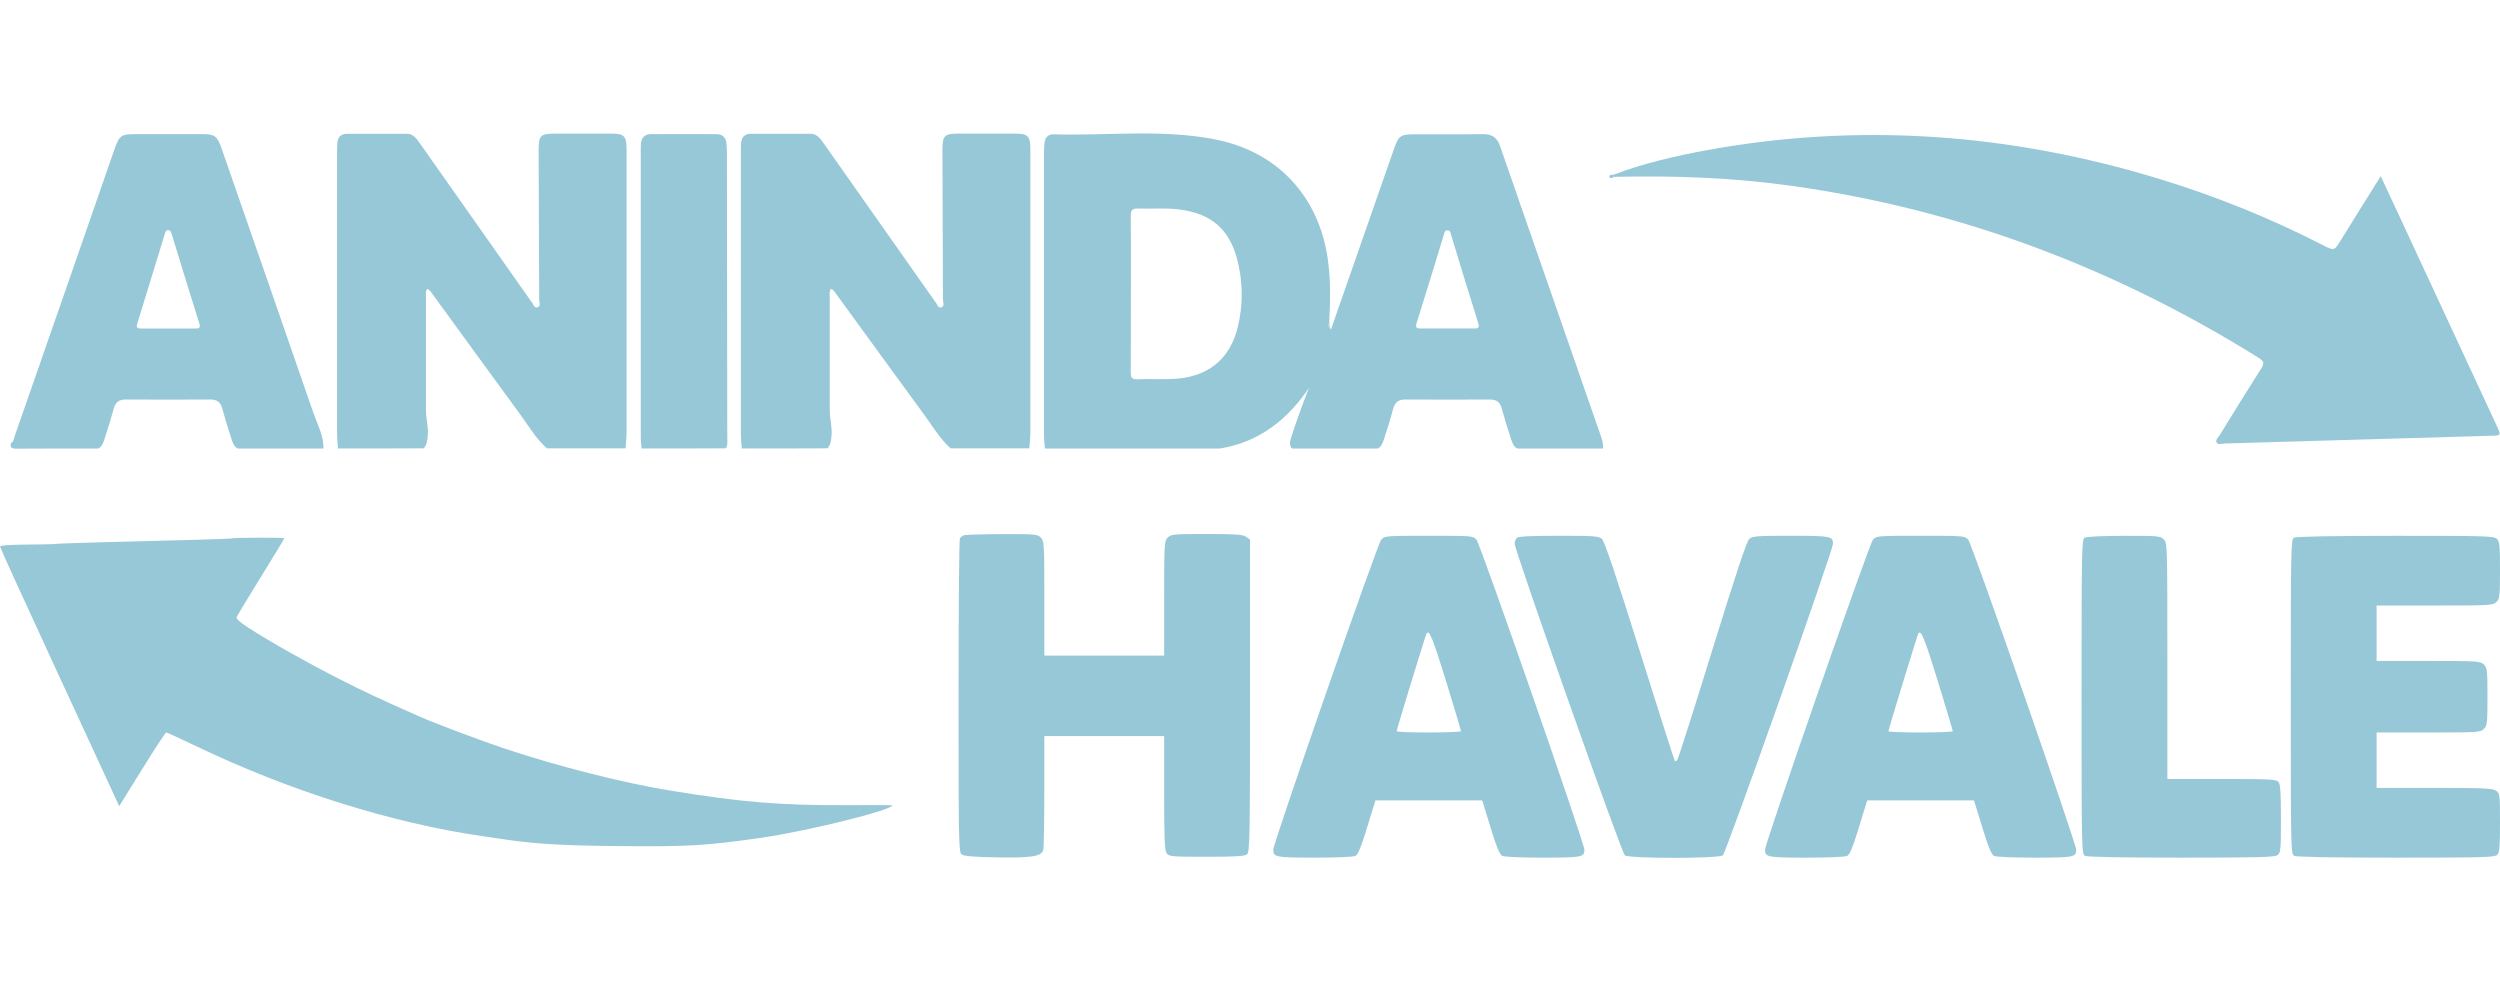
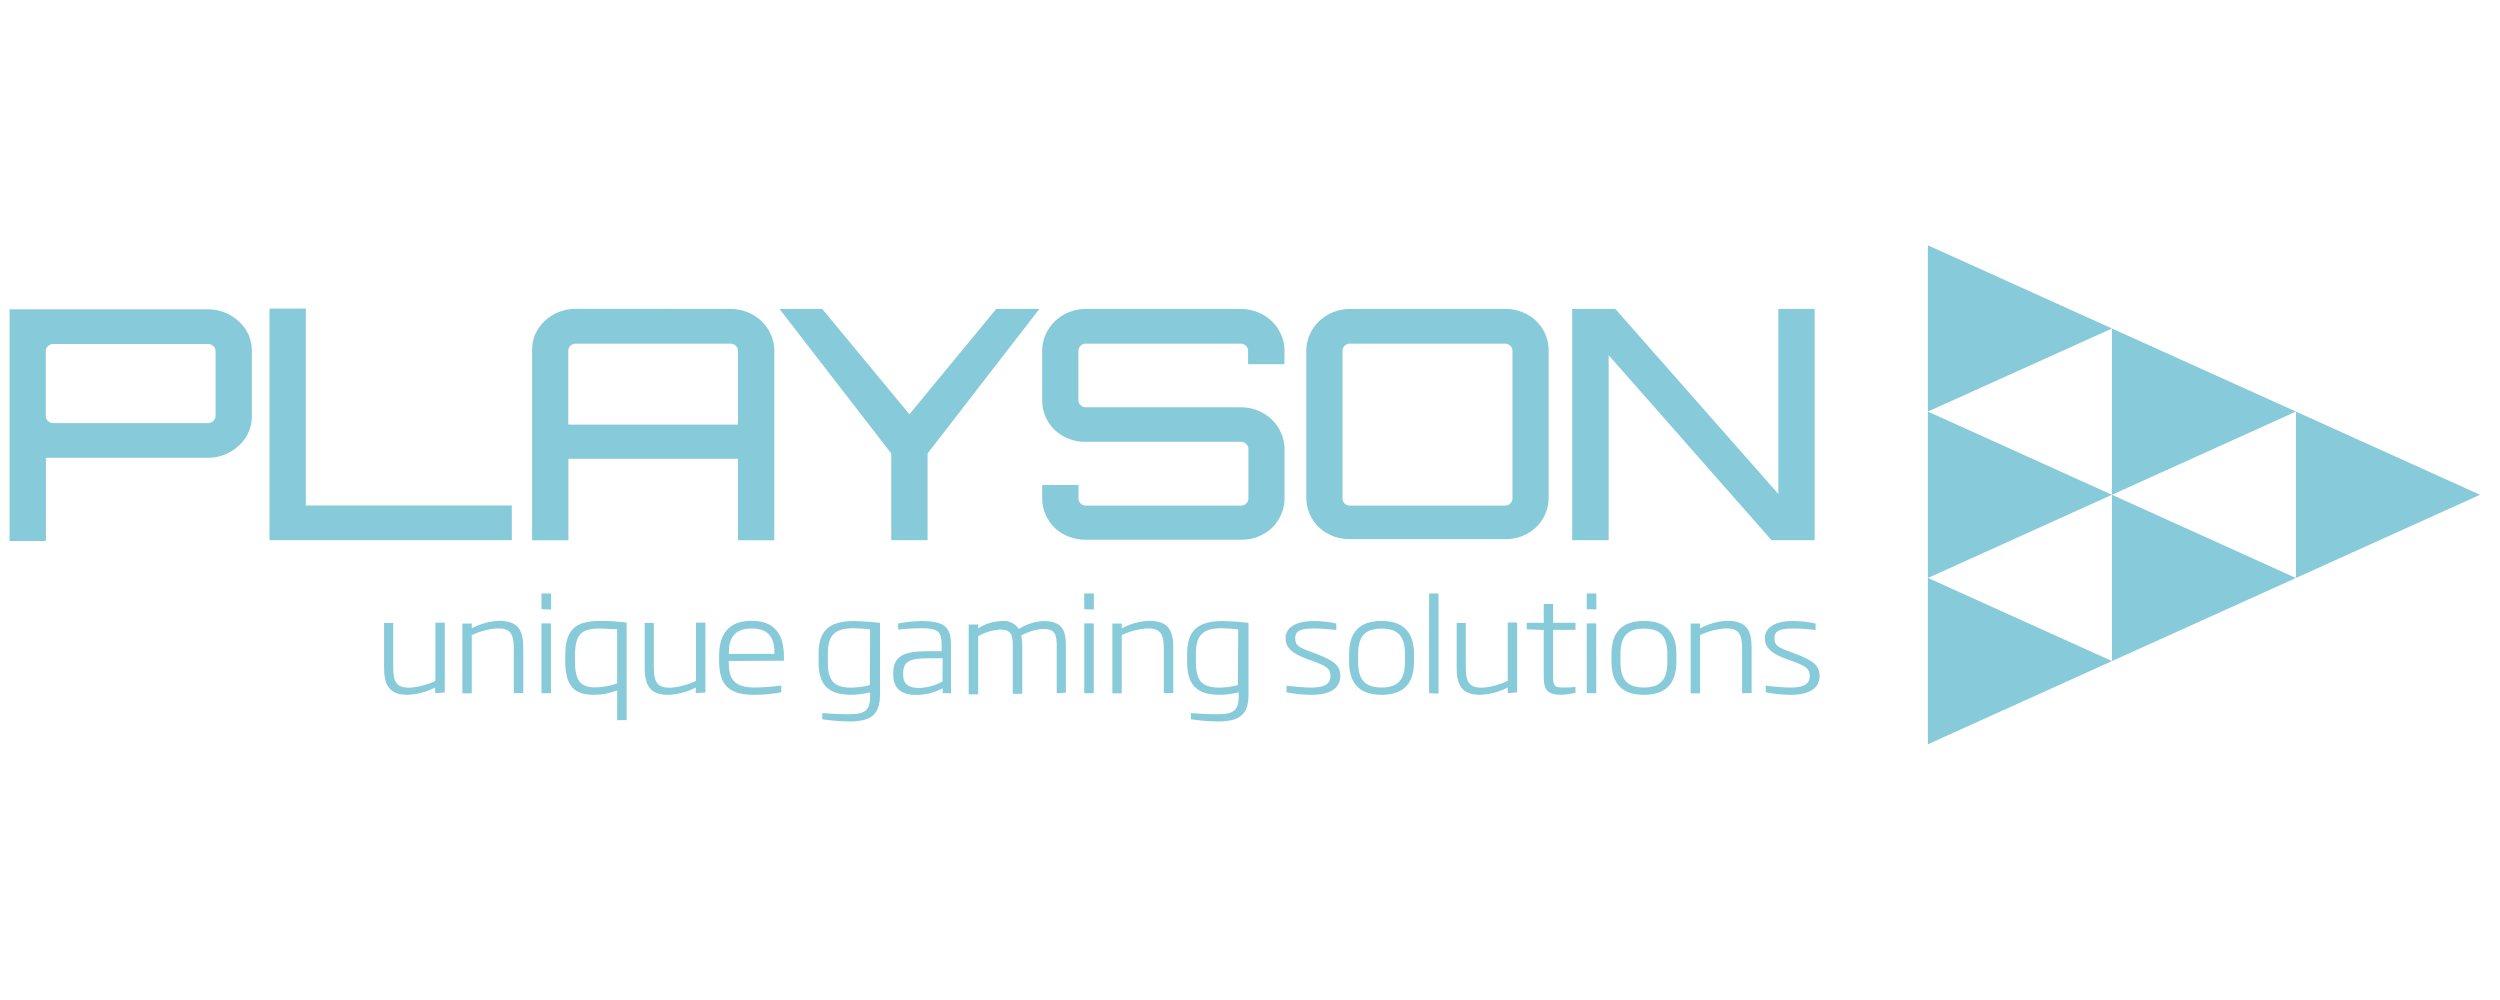
- <svg xmlns="http://www.w3.org/2000/svg" width="100" height="40" viewBox="0 0 100 40" fill="none">
-   <path fill-rule="evenodd" clip-rule="evenodd" d="M38.555 21.412C38.496 21.434 38.424 21.488 38.395 21.531C38.366 21.574 38.342 24.414 38.342 27.842C38.341 33.549 38.35 34.083 38.459 34.172C38.546 34.245 38.903 34.277 39.843 34.294C41.258 34.321 41.66 34.258 41.729 34.002C41.753 33.914 41.773 32.852 41.773 31.642L41.774 29.442H44.17H46.566V31.718C46.566 33.569 46.585 34.019 46.668 34.132C46.763 34.262 46.867 34.271 48.266 34.271C49.43 34.271 49.79 34.249 49.882 34.172C49.99 34.083 50 33.553 50 27.828V21.582L49.841 21.471C49.71 21.379 49.432 21.359 48.267 21.359C46.948 21.359 46.843 21.369 46.71 21.502C46.572 21.64 46.566 21.741 46.566 23.934V26.224H44.17H41.774V23.934C41.774 21.741 41.768 21.64 41.631 21.502C41.497 21.369 41.397 21.36 40.075 21.365C39.298 21.368 38.614 21.389 38.555 21.412ZM55.246 21.592C55.095 21.759 50.93 33.725 50.93 33.989C50.93 34.287 51.032 34.306 52.594 34.306C53.459 34.306 54.143 34.276 54.221 34.234C54.312 34.186 54.44 33.889 54.614 33.322C54.756 32.86 54.905 32.378 54.945 32.25L55.018 32.017H57.153H59.288L59.361 32.25C59.401 32.378 59.55 32.86 59.692 33.322C59.866 33.889 59.994 34.186 60.085 34.234C60.163 34.276 60.847 34.306 61.712 34.306C63.275 34.306 63.376 34.287 63.376 33.989C63.376 33.725 59.211 21.759 59.061 21.592C58.919 21.433 58.891 21.431 57.153 21.431C55.415 21.431 55.388 21.433 55.246 21.592ZM60.672 21.517C60.625 21.564 60.587 21.669 60.587 21.749C60.587 22.027 64.862 34.118 64.994 34.214C65.176 34.347 68.73 34.347 68.912 34.214C69.043 34.118 73.318 22.027 73.319 21.749C73.319 21.45 73.219 21.431 71.632 21.431C70.291 21.431 70.099 21.445 69.972 21.556C69.869 21.645 69.445 22.921 68.49 26.009C67.754 28.389 67.124 30.366 67.09 30.403C67.055 30.44 67.011 30.454 66.992 30.435C66.972 30.416 66.341 28.438 65.589 26.04C64.62 22.954 64.179 21.645 64.077 21.556C63.949 21.445 63.754 21.431 62.345 21.431C61.206 21.431 60.734 21.455 60.672 21.517ZM74.916 21.592C74.766 21.759 70.601 33.725 70.601 33.989C70.601 34.287 70.703 34.306 72.265 34.306C73.13 34.306 73.814 34.276 73.892 34.234C73.983 34.186 74.111 33.889 74.285 33.322C74.427 32.86 74.576 32.378 74.616 32.25L74.689 32.017H76.824H78.959L79.032 32.25C79.072 32.378 79.221 32.86 79.363 33.322C79.537 33.889 79.665 34.186 79.756 34.234C79.834 34.276 80.518 34.306 81.383 34.306C82.945 34.306 83.047 34.287 83.047 33.989C83.047 33.725 78.882 21.759 78.731 21.592C78.589 21.433 78.562 21.431 76.824 21.431C75.086 21.431 75.059 21.433 74.916 21.592ZM83.387 21.508C83.269 21.577 83.262 21.956 83.262 27.87C83.262 34.014 83.265 34.16 83.4 34.232C83.49 34.281 84.828 34.306 87.249 34.306C90.34 34.306 90.983 34.289 91.099 34.205C91.228 34.111 91.237 34.007 91.237 32.75C91.237 31.707 91.215 31.369 91.139 31.277C91.052 31.172 90.803 31.159 88.868 31.159H86.695V26.438C86.695 21.812 86.692 21.714 86.552 21.574C86.418 21.44 86.315 21.431 84.961 21.433C84.111 21.434 83.46 21.465 83.387 21.508ZM91.756 21.508C91.638 21.577 91.631 21.956 91.631 27.87C91.631 34.014 91.634 34.16 91.769 34.232C91.86 34.281 93.266 34.306 95.841 34.306C99.322 34.306 99.788 34.294 99.888 34.194C99.981 34.101 100 33.88 100 32.91C100 31.782 99.994 31.735 99.841 31.628C99.705 31.533 99.347 31.517 97.373 31.517H95.064V30.408V29.299H97.139C99.118 29.299 99.22 29.293 99.356 29.156C99.487 29.025 99.499 28.918 99.499 27.869C99.499 26.82 99.487 26.712 99.356 26.581C99.22 26.445 99.118 26.438 97.139 26.438H95.064V25.329V24.221H97.389C99.618 24.221 99.72 24.215 99.857 24.078C99.988 23.947 100 23.839 100 22.801C100 21.794 99.985 21.654 99.869 21.549C99.751 21.442 99.367 21.431 95.81 21.433C93.275 21.434 91.837 21.461 91.756 21.508ZM9.286 21.535C9.263 21.554 7.377 21.611 4.149 21.689C3.185 21.713 2.332 21.742 2.253 21.755C2.175 21.767 1.635 21.78 1.055 21.783C0.417 21.787 0 21.816 0 21.859C0 21.897 0.987 24.062 2.192 26.669C3.398 29.276 4.471 31.598 4.576 31.828L4.768 32.246L5.682 30.773C6.184 29.962 6.619 29.299 6.649 29.299C6.678 29.299 7.211 29.543 7.833 29.841C11.571 31.634 15.691 32.928 19.313 33.448C19.569 33.484 19.891 33.532 20.029 33.553C21.329 33.753 22.435 33.822 24.714 33.843C27.529 33.87 28.215 33.831 30.436 33.513C32.293 33.247 35.694 32.405 35.694 32.212C35.694 32.203 34.865 32.2 33.852 32.205C31.201 32.218 29.673 32.092 26.788 31.619C24.897 31.31 22.346 30.662 20.172 29.939C19.29 29.646 17.363 28.921 16.785 28.664C15.133 27.932 14.607 27.686 13.555 27.151C12.285 26.505 10.848 25.696 9.954 25.122C9.583 24.884 9.442 24.754 9.471 24.678C9.494 24.618 9.931 23.893 10.443 23.066C10.955 22.239 11.373 21.548 11.373 21.53C11.373 21.496 9.327 21.501 9.286 21.535ZM57.848 27.266C58.174 28.325 58.44 29.216 58.441 29.246C58.441 29.275 57.861 29.299 57.153 29.299C56.445 29.299 55.865 29.276 55.865 29.248C55.865 29.18 57.018 25.418 57.061 25.343C57.166 25.165 57.313 25.526 57.848 27.266ZM77.519 27.266C77.845 28.325 78.111 29.216 78.111 29.246C78.112 29.275 77.532 29.299 76.824 29.299C76.116 29.299 75.537 29.276 75.537 29.248C75.537 29.18 76.689 25.418 76.732 25.343C76.836 25.165 76.984 25.526 77.519 27.266Z" fill="#96C8D8" />
-   <path d="M13.519 17.94C13.505 17.74 13.483 17.54 13.483 17.339C13.483 13.584 13.483 9.836 13.483 6.08C13.483 5.959 13.483 5.844 13.491 5.723C13.512 5.494 13.634 5.351 13.877 5.351C14.671 5.351 15.472 5.351 16.266 5.351C16.524 5.351 16.66 5.537 16.788 5.723C18.262 7.819 19.735 9.907 21.209 12.003C21.223 12.025 21.23 12.046 21.245 12.06C21.338 12.139 21.352 12.347 21.516 12.289C21.638 12.246 21.567 12.075 21.567 11.967C21.559 9.993 21.552 8.012 21.545 6.037C21.545 5.408 21.609 5.344 22.232 5.344C22.961 5.344 23.684 5.344 24.413 5.344C24.979 5.344 25.064 5.429 25.064 6.009C25.064 7.218 25.064 8.427 25.064 9.628C25.064 12.175 25.064 14.714 25.064 17.261C25.064 17.482 25.036 17.711 25.021 17.933C23.97 17.933 22.926 17.933 21.874 17.933C21.423 17.532 21.13 17.01 20.78 16.538C19.614 14.936 18.441 13.341 17.282 11.739C17.232 11.674 17.196 11.595 17.089 11.553C17.01 11.646 17.039 11.767 17.039 11.874C17.039 13.391 17.039 14.9 17.039 16.417C17.039 16.746 17.139 17.075 17.11 17.404C17.096 17.597 17.089 17.783 16.946 17.933C15.801 17.94 14.657 17.94 13.519 17.94Z" fill="#96C8D8" />
-   <path d="M29.671 17.94C29.657 17.74 29.635 17.54 29.635 17.339C29.635 13.584 29.635 9.836 29.635 6.08C29.635 5.959 29.635 5.844 29.642 5.723C29.664 5.494 29.785 5.351 30.029 5.351C30.823 5.351 31.624 5.351 32.418 5.351C32.675 5.351 32.811 5.537 32.94 5.723C34.413 7.819 35.887 9.907 37.361 12.003C37.375 12.025 37.382 12.046 37.396 12.06C37.489 12.139 37.504 12.347 37.668 12.289C37.79 12.246 37.718 12.075 37.718 11.967C37.711 9.993 37.704 8.012 37.697 6.037C37.697 5.408 37.761 5.344 38.383 5.344C39.113 5.344 39.835 5.344 40.565 5.344C41.13 5.344 41.216 5.429 41.216 6.009C41.216 7.218 41.216 8.427 41.216 9.628C41.216 12.175 41.216 14.714 41.216 17.261C41.216 17.482 41.187 17.711 41.173 17.933C40.121 17.933 39.077 17.933 38.026 17.933C37.575 17.532 37.282 17.01 36.931 16.538C35.765 14.936 34.592 13.341 33.433 11.739C33.383 11.674 33.348 11.595 33.24 11.553C33.162 11.646 33.19 11.767 33.19 11.874C33.19 13.391 33.19 14.9 33.19 16.417C33.19 16.746 33.29 17.075 33.262 17.404C33.247 17.597 33.24 17.783 33.097 17.933C31.953 17.94 30.808 17.94 29.671 17.94Z" fill="#96C8D8" />
-   <path d="M25.665 17.94C25.651 17.776 25.63 17.611 25.63 17.447C25.63 13.655 25.63 9.871 25.63 6.08C25.63 5.973 25.63 5.866 25.637 5.758C25.651 5.508 25.787 5.365 26.044 5.365C26.917 5.365 27.782 5.358 28.655 5.365C28.891 5.365 29.034 5.494 29.056 5.73C29.063 5.844 29.077 5.966 29.077 6.08C29.084 9.879 29.084 13.684 29.091 17.482C29.091 17.633 29.12 17.79 29.034 17.933C27.904 17.94 26.788 17.94 25.665 17.94Z" fill="#96C8D8" />
-   <path d="M64.542 6.989C65.744 6.531 66.996 6.245 68.262 6.009C74.406 4.886 80.458 5.344 86.409 7.168C88.648 7.854 90.816 8.727 92.904 9.8C93.376 10.043 93.369 10.036 93.648 9.585C94.163 8.748 94.685 7.919 95.229 7.046C95.801 8.276 96.352 9.449 96.896 10.63C97.883 12.754 98.87 14.879 99.857 17.003C100.05 17.425 100.057 17.425 99.585 17.432C96.052 17.532 92.518 17.64 88.992 17.74C88.877 17.74 88.727 17.811 88.662 17.697C88.605 17.59 88.741 17.489 88.798 17.389C89.342 16.502 89.893 15.615 90.451 14.736C90.579 14.535 90.558 14.45 90.358 14.321C84.621 10.737 78.419 8.384 71.703 7.439C69.328 7.103 66.939 7.017 64.549 7.075C64.514 7.053 64.514 7.017 64.542 6.989Z" fill="#96C8D8" />
-   <path d="M53.24 13.176C53.197 13.298 53.155 13.419 53.112 13.534C53.09 13.57 53.069 13.562 53.047 13.527C53.09 13.312 53.133 13.098 53.169 12.876C53.205 12.976 53.14 13.09 53.24 13.176Z" fill="#96C8D8" />
-   <path d="M64.542 6.989C64.542 7.017 64.549 7.053 64.549 7.082C64.492 7.125 64.385 7.146 64.378 7.089C64.356 6.989 64.464 6.989 64.542 6.989Z" fill="#96C8D8" />
-   <path d="M53.133 13.713C53.047 13.713 53.011 13.763 53.004 13.841C52.997 13.899 52.961 13.942 52.94 13.992C52.947 13.942 52.99 13.906 52.997 13.856C52.99 13.727 53.126 13.648 53.133 13.527C53.24 13.319 53.083 13.09 53.169 12.883C53.212 12.046 53.233 11.209 53.112 10.372C52.768 7.89 51.13 6.087 48.655 5.587C46.502 5.15 44.313 5.437 42.139 5.372C41.938 5.365 41.81 5.494 41.781 5.701C41.767 5.83 41.76 5.959 41.76 6.087C41.76 9.864 41.76 13.634 41.76 17.411C41.76 17.59 41.788 17.761 41.795 17.94C44.127 17.94 46.466 17.94 48.798 17.94C50.372 17.683 51.495 16.788 52.361 15.515C52.411 15.408 52.496 15.315 52.575 15.229C52.782 14.886 52.825 14.449 53.226 14.199C53.412 14.085 53.383 13.827 53.133 13.713ZM49.514 13.069C49.206 14.378 48.29 15.107 46.903 15.158C46.438 15.179 45.973 15.15 45.508 15.172C45.279 15.179 45.229 15.107 45.229 14.893C45.236 13.849 45.236 12.811 45.236 11.767C45.236 10.723 45.243 9.685 45.229 8.641C45.229 8.412 45.286 8.334 45.522 8.341C46.044 8.362 46.574 8.312 47.096 8.369C48.512 8.527 49.263 9.228 49.549 10.637C49.721 11.452 49.707 12.268 49.514 13.069Z" fill="#96C8D8" />
-   <path d="M53.047 13.534C53.069 13.534 53.09 13.541 53.112 13.541C53.105 13.613 53.097 13.677 53.09 13.748C53.069 13.799 53.054 13.841 53.033 13.892C53.019 13.92 52.997 13.927 52.976 13.899C52.94 13.756 53.019 13.648 53.047 13.534Z" fill="#96C8D8" />
-   <path d="M52.404 15.544C52.375 15.515 52.353 15.487 52.325 15.458C52.368 15.358 52.375 15.236 52.532 15.251C52.489 15.344 52.446 15.444 52.404 15.544Z" fill="#96C8D8" />
-   <path d="M52.976 13.892C52.997 13.892 53.011 13.892 53.033 13.884C53.004 13.963 52.976 14.035 52.933 14.149C52.883 14.02 52.883 13.949 52.976 13.892Z" fill="#96C8D8" />
-   <path d="M12.525 16.488C11.309 12.969 10.086 9.449 8.863 5.937C8.691 5.444 8.591 5.365 8.097 5.365C7.217 5.365 6.338 5.365 5.451 5.365C4.843 5.365 4.778 5.408 4.578 5.973C3.255 9.793 1.924 13.613 0.594 17.425C0.558 17.532 0.565 17.661 0.436 17.726C0.401 17.897 0.465 17.947 0.644 17.947C1.738 17.94 2.84 17.94 3.934 17.94C4.084 17.861 4.127 17.711 4.177 17.568C4.313 17.168 4.435 16.76 4.549 16.345C4.621 16.087 4.764 15.98 5.029 15.98C6.159 15.987 7.282 15.987 8.412 15.98C8.684 15.98 8.827 16.087 8.891 16.345C9.006 16.753 9.127 17.16 9.263 17.568C9.313 17.711 9.356 17.861 9.506 17.94C10.651 17.94 11.795 17.94 12.94 17.94C12.947 17.418 12.69 16.96 12.525 16.488ZM7.79 13.14C7.432 13.14 7.074 13.14 6.717 13.14C6.359 13.14 6.001 13.14 5.644 13.14C5.486 13.14 5.436 13.105 5.494 12.933C5.858 11.746 6.223 10.558 6.588 9.371C6.609 9.292 6.624 9.199 6.738 9.206C6.824 9.213 6.845 9.292 6.867 9.356C7.232 10.551 7.597 11.753 7.976 12.947C8.033 13.162 7.911 13.14 7.79 13.14Z" fill="#96C8D8" />
-   <path d="M64.063 17.525C62.704 13.627 61.352 9.736 60 5.837C59.879 5.494 59.671 5.358 59.306 5.365C58.412 5.379 57.518 5.372 56.624 5.372C56.002 5.372 55.952 5.415 55.751 5.98C54.914 8.377 54.077 10.773 53.24 13.176C53.126 13.269 53.133 13.419 53.076 13.541C53.076 13.605 53.054 13.677 53.09 13.741C53.333 13.985 53.326 14.128 53.033 14.242C52.911 14.285 52.868 14.371 52.826 14.464C52.725 14.721 52.632 14.986 52.532 15.251C52.404 15.315 52.411 15.465 52.339 15.565C52.089 16.202 51.853 16.853 51.645 17.504C51.595 17.654 51.559 17.804 51.681 17.94C52.826 17.94 53.97 17.94 55.115 17.94C55.265 17.861 55.308 17.711 55.358 17.568C55.494 17.168 55.615 16.76 55.73 16.345C55.801 16.087 55.944 15.98 56.209 15.98C57.339 15.987 58.462 15.987 59.592 15.98C59.864 15.98 60.007 16.087 60.072 16.345C60.186 16.753 60.308 17.16 60.444 17.568C60.494 17.711 60.537 17.861 60.687 17.94C61.831 17.94 62.976 17.94 64.12 17.94C64.127 17.797 64.106 17.661 64.063 17.525ZM58.934 13.14C58.591 13.133 58.24 13.14 57.897 13.14C57.554 13.14 57.203 13.133 56.86 13.14C56.688 13.14 56.595 13.133 56.667 12.912C57.039 11.739 57.396 10.565 57.754 9.385C57.776 9.306 57.783 9.213 57.897 9.213C58.012 9.213 58.019 9.306 58.04 9.385C58.398 10.558 58.755 11.739 59.127 12.912C59.199 13.126 59.106 13.148 58.934 13.14Z" fill="#96C8D8" />
+ <svg xmlns="http://www.w3.org/2000/svg" width="90" height="36" viewBox="0 0 90 36" fill="none">
+   <path d="M69.403 8.831V14.817L76.03 11.826L69.403 8.831Z" fill="#87CADA" />
+   <path d="M76.03 11.826V17.812L82.653 14.817L76.03 11.826Z" fill="#87CADA" />
+   <path d="M76.03 17.812V23.799L82.653 20.808L76.03 17.812Z" fill="#87CADA" />
+   <path d="M82.653 14.817V20.808L89.281 17.812L82.653 14.817Z" fill="#87CADA" />
+   <path d="M69.403 14.817V20.808L76.03 17.812L69.403 14.817Z" fill="#87CADA" />
+   <path d="M69.403 20.804V26.794L76.03 23.799L69.403 20.804Z" fill="#87CADA" />
+   <path d="M7.495 11.135C7.705 11.133 7.913 11.175 8.106 11.256C8.291 11.334 8.461 11.443 8.608 11.579C8.755 11.714 8.872 11.878 8.951 12.061C9.03 12.243 9.07 12.44 9.068 12.639V14.976C9.07 15.175 9.03 15.372 8.951 15.554C8.872 15.737 8.755 15.901 8.608 16.036C8.461 16.172 8.291 16.281 8.106 16.359C7.913 16.44 7.705 16.482 7.495 16.48H1.779H1.652V19.476H0.344V11.135H7.495ZM7.761 12.639C7.761 12.605 7.753 12.571 7.74 12.54C7.726 12.509 7.706 12.481 7.68 12.459C7.656 12.434 7.627 12.415 7.595 12.402C7.563 12.39 7.529 12.383 7.495 12.383H1.918C1.883 12.383 1.848 12.389 1.815 12.402C1.783 12.415 1.753 12.434 1.728 12.459C1.702 12.481 1.682 12.509 1.668 12.54C1.654 12.571 1.647 12.605 1.648 12.639V14.976C1.647 15.01 1.654 15.044 1.668 15.075C1.682 15.106 1.702 15.134 1.728 15.156C1.753 15.181 1.783 15.2 1.815 15.213C1.848 15.226 1.883 15.233 1.918 15.232H7.495C7.529 15.232 7.563 15.226 7.595 15.213C7.627 15.2 7.656 15.181 7.68 15.156C7.706 15.134 7.726 15.106 7.74 15.075C7.754 15.044 7.761 15.01 7.761 14.976V12.639Z" fill="#87CADA" />
+   <path d="M9.701 11.11H11.009V18.198H18.425V19.446H9.701V11.11Z" fill="#87CADA" />
+   <path d="M26.301 11.122C26.511 11.121 26.719 11.161 26.913 11.239C27.099 11.314 27.27 11.424 27.415 11.562C27.558 11.699 27.673 11.863 27.752 12.044C27.834 12.227 27.875 12.426 27.875 12.626V19.45H26.567V16.518H20.463V19.45H19.155V12.626C19.149 12.425 19.187 12.225 19.265 12.04C19.344 11.859 19.459 11.695 19.602 11.558C19.748 11.419 19.92 11.31 20.108 11.235C20.302 11.157 20.51 11.117 20.72 11.118L26.301 11.122ZM26.567 15.286V12.626C26.567 12.592 26.56 12.559 26.546 12.527C26.533 12.496 26.512 12.469 26.487 12.446C26.462 12.421 26.432 12.402 26.4 12.389C26.367 12.376 26.332 12.37 26.297 12.371H20.728C20.693 12.37 20.658 12.376 20.626 12.389C20.593 12.402 20.564 12.421 20.538 12.446C20.513 12.469 20.493 12.496 20.479 12.527C20.465 12.559 20.458 12.592 20.458 12.626V15.286H26.567Z" fill="#87CADA" />
+   <path d="M37.417 11.122L33.393 16.325V19.446H32.085V16.325L28.061 11.122H29.6L32.739 14.914L35.865 11.122H37.417Z" fill="#87CADA" />
+   <path d="M46.238 13.112H44.931V12.626C44.931 12.592 44.924 12.559 44.91 12.528C44.896 12.496 44.876 12.469 44.85 12.446C44.826 12.421 44.796 12.402 44.763 12.389C44.731 12.376 44.696 12.37 44.661 12.371H39.092C39.057 12.37 39.022 12.376 38.989 12.389C38.957 12.402 38.927 12.421 38.902 12.446C38.877 12.469 38.856 12.496 38.843 12.528C38.829 12.559 38.822 12.592 38.822 12.626V14.407C38.822 14.441 38.829 14.474 38.843 14.505C38.856 14.536 38.877 14.564 38.902 14.587C38.927 14.611 38.957 14.631 38.989 14.644C39.022 14.657 39.057 14.663 39.092 14.662H44.669C44.879 14.661 45.087 14.701 45.281 14.78C45.467 14.854 45.638 14.964 45.783 15.102C45.926 15.239 46.041 15.403 46.12 15.584C46.202 15.767 46.244 15.966 46.243 16.166V17.947C46.244 18.147 46.202 18.346 46.12 18.529C46.041 18.71 45.926 18.874 45.783 19.011C45.48 19.289 45.081 19.439 44.669 19.43H39.092C38.68 19.439 38.281 19.289 37.978 19.011C37.835 18.874 37.721 18.71 37.641 18.529C37.559 18.346 37.518 18.147 37.519 17.947V17.461H38.826V17.947C38.826 17.98 38.833 18.014 38.847 18.045C38.861 18.076 38.881 18.104 38.907 18.127C38.931 18.151 38.961 18.171 38.994 18.184C39.026 18.197 39.061 18.203 39.096 18.202H44.673C44.708 18.203 44.743 18.197 44.776 18.184C44.809 18.171 44.838 18.151 44.863 18.127C44.889 18.104 44.909 18.076 44.923 18.045C44.937 18.014 44.944 17.98 44.943 17.947V16.162C44.944 16.128 44.937 16.094 44.923 16.063C44.909 16.032 44.889 16.005 44.863 15.982C44.838 15.957 44.809 15.938 44.776 15.925C44.743 15.912 44.708 15.906 44.673 15.906H39.092C38.68 15.915 38.281 15.765 37.978 15.488C37.835 15.351 37.721 15.187 37.641 15.006C37.559 14.822 37.518 14.624 37.519 14.423V12.626C37.518 12.426 37.559 12.227 37.641 12.044C37.721 11.863 37.835 11.699 37.978 11.562C38.123 11.424 38.294 11.314 38.48 11.24C38.675 11.161 38.882 11.121 39.092 11.122H44.669C44.879 11.121 45.087 11.161 45.281 11.24C45.467 11.315 45.638 11.424 45.783 11.562C45.926 11.699 46.041 11.863 46.12 12.044C46.202 12.227 46.244 12.426 46.243 12.626L46.238 13.112Z" fill="#87CADA" />
+   <path d="M54.178 11.122C54.59 11.114 54.989 11.264 55.292 11.541C55.435 11.678 55.55 11.842 55.629 12.023C55.71 12.207 55.752 12.405 55.751 12.605V17.926C55.752 18.126 55.71 18.324 55.629 18.508C55.55 18.689 55.435 18.853 55.292 18.99C54.989 19.268 54.59 19.418 54.178 19.409H48.601C48.189 19.418 47.789 19.268 47.487 18.99C47.344 18.853 47.229 18.689 47.15 18.508C47.068 18.325 47.026 18.126 47.027 17.926V12.626C47.026 12.426 47.068 12.227 47.15 12.044C47.229 11.863 47.344 11.699 47.487 11.562C47.632 11.424 47.803 11.315 47.989 11.24C48.183 11.161 48.391 11.121 48.601 11.122H54.178ZM54.178 18.202C54.213 18.203 54.248 18.197 54.281 18.184C54.313 18.171 54.343 18.151 54.368 18.127C54.393 18.104 54.414 18.076 54.427 18.045C54.441 18.014 54.448 17.98 54.448 17.947V12.626C54.448 12.592 54.441 12.559 54.427 12.528C54.414 12.496 54.393 12.469 54.368 12.446C54.343 12.421 54.313 12.402 54.281 12.389C54.248 12.376 54.213 12.37 54.178 12.371H48.601C48.566 12.37 48.531 12.376 48.498 12.389C48.466 12.402 48.436 12.421 48.411 12.446C48.386 12.469 48.365 12.496 48.351 12.528C48.338 12.559 48.331 12.592 48.331 12.626V17.947C48.331 17.98 48.338 18.014 48.351 18.045C48.365 18.076 48.386 18.104 48.411 18.127C48.436 18.151 48.466 18.171 48.498 18.184C48.531 18.197 48.566 18.203 48.601 18.202H54.178Z" fill="#87CADA" />
+   <path d="M64.02 11.122H65.327V19.446H63.775L57.911 12.785V19.446H56.599V11.122H58.152L64.02 17.783V11.122Z" fill="#87CADA" />
+   <path d="M15.666 24.955V24.75C15.358 24.91 15.018 25 14.67 25.014C13.983 25.014 13.827 24.628 13.827 24.025V22.425H14.156V24.029C14.156 24.57 14.291 24.758 14.738 24.758C15.063 24.738 15.382 24.654 15.674 24.511V22.416H16.012V24.93L15.666 24.955Z" fill="#87CADA" />
+   <path d="M18.497 24.955V23.351C18.497 22.81 18.366 22.622 17.919 22.622C17.594 22.641 17.276 22.724 16.983 22.865V24.959H16.645V22.446H16.983V22.622C17.28 22.46 17.61 22.366 17.949 22.349C18.674 22.349 18.839 22.693 18.839 23.342V24.947L18.497 24.955Z" fill="#87CADA" />
+   <path d="M19.493 21.93V21.365H19.839V21.943L19.493 21.93ZM19.493 24.955V22.442H19.834V24.955H19.493Z" fill="#87CADA" />
+   <path d="M22.218 25.927V24.855C21.949 24.961 21.663 25.015 21.374 25.014C20.669 25.014 20.349 24.691 20.349 23.799V23.61C20.349 22.63 20.741 22.354 21.614 22.354C21.93 22.352 22.246 22.372 22.559 22.412V25.923L22.218 25.927ZM22.218 22.651C22.019 22.651 21.749 22.626 21.602 22.626C20.981 22.626 20.699 22.781 20.699 23.61V23.799C20.699 24.515 20.901 24.746 21.437 24.746C21.703 24.741 21.967 24.693 22.218 24.603V22.651Z" fill="#87CADA" />
+   <path d="M25.048 24.955V24.75C24.74 24.91 24.4 25 24.053 25.014C23.365 25.014 23.209 24.628 23.209 24.025V22.425H23.538V24.029C23.538 24.57 23.673 24.758 24.12 24.758C24.446 24.738 24.764 24.654 25.057 24.511V22.416H25.394V24.93L25.048 24.955Z" fill="#87CADA" />
+   <path d="M26.234 23.795V23.849C26.234 24.427 26.411 24.75 27.174 24.75C27.492 24.746 27.809 24.722 28.124 24.679V24.922C27.804 24.984 27.479 25.015 27.153 25.014C26.196 25.014 25.888 24.628 25.888 23.782V23.606C25.888 22.814 26.246 22.349 27.052 22.349C27.858 22.349 28.221 22.798 28.221 23.631V23.786L26.234 23.795ZM27.879 23.497C27.879 23.045 27.74 22.626 27.061 22.626C26.381 22.626 26.238 23.045 26.238 23.497V23.539H27.883L27.879 23.497Z" fill="#87CADA" />
+   <path d="M30.583 25.973C30.255 25.969 29.928 25.942 29.604 25.893V25.671C29.908 25.697 30.245 25.713 30.583 25.713C31.199 25.713 31.325 25.525 31.325 25.047V24.922C31.106 24.978 30.881 25.009 30.655 25.014C29.874 25.014 29.469 24.708 29.469 23.849V23.522C29.469 22.726 29.832 22.358 30.735 22.358C31.051 22.363 31.366 22.386 31.68 22.425V25.047C31.663 25.651 31.444 25.973 30.583 25.973ZM31.325 22.659C31.123 22.633 30.918 22.619 30.714 22.617C30.039 22.617 29.802 22.89 29.802 23.522V23.849C29.802 24.528 30.047 24.754 30.646 24.754C30.871 24.75 31.095 24.721 31.313 24.666L31.325 22.659Z" fill="#87CADA" />
+   <path d="M33.937 24.955V24.775C33.651 24.933 33.328 25.017 33.001 25.018C32.452 25.018 32.157 24.796 32.157 24.289V24.218C32.157 23.573 32.617 23.443 33.422 23.443H33.899V23.229C33.899 22.735 33.781 22.617 33.157 22.617C32.882 22.619 32.607 22.636 32.334 22.668V22.446C32.612 22.391 32.894 22.361 33.178 22.358C34.072 22.358 34.236 22.634 34.236 23.229V24.955H33.937ZM33.937 23.698H33.46C32.785 23.698 32.515 23.782 32.515 24.235V24.297C32.515 24.645 32.73 24.767 33.085 24.767C33.38 24.757 33.669 24.678 33.929 24.536L33.937 23.698Z" fill="#87CADA" />
+   <path d="M38.042 24.955V23.279C38.042 22.86 38.004 22.643 37.552 22.643C37.274 22.66 37.004 22.741 36.764 22.881C36.792 23.019 36.805 23.16 36.801 23.3V24.976H36.46V23.3C36.46 22.881 36.434 22.664 35.996 22.664C35.721 22.683 35.454 22.765 35.215 22.902V24.997H34.873V22.483H35.211V22.622C35.462 22.458 35.754 22.367 36.055 22.358C36.175 22.342 36.298 22.36 36.408 22.411C36.519 22.461 36.613 22.542 36.679 22.643C36.948 22.468 37.261 22.37 37.582 22.358C38.337 22.358 38.371 22.84 38.371 23.263V24.938L38.042 24.955Z" fill="#87CADA" />
+   <path d="M39.033 21.93V21.365H39.379V21.943L39.033 21.93ZM39.033 24.955V22.442H39.375V24.955H39.033Z" fill="#87CADA" />
+   <path d="M41.897 24.955V23.351C41.897 22.81 41.767 22.622 41.319 22.622C40.994 22.641 40.676 22.724 40.383 22.865V24.959H40.045V22.446H40.383V22.622C40.68 22.46 41.01 22.366 41.349 22.349C42.075 22.349 42.239 22.693 42.239 23.342V24.947L41.897 24.955Z" fill="#87CADA" />
+   <path d="M43.85 25.973C43.523 25.969 43.196 25.942 42.872 25.893V25.671C43.176 25.697 43.513 25.713 43.85 25.713C44.466 25.713 44.593 25.525 44.593 25.047V24.922C44.374 24.978 44.149 25.009 43.922 25.014C43.142 25.014 42.737 24.708 42.737 23.849V23.522C42.737 22.726 43.1 22.358 44.002 22.358C44.318 22.363 44.634 22.386 44.947 22.425V25.047C44.931 25.651 44.711 25.973 43.85 25.973ZM44.576 22.659C44.373 22.633 44.169 22.619 43.964 22.617C43.289 22.617 43.053 22.89 43.053 23.522V23.849C43.053 24.528 43.298 24.754 43.897 24.754C44.122 24.75 44.346 24.721 44.563 24.666L44.576 22.659Z" fill="#87CADA" />
+   <path d="M47.213 25.014C46.911 25.013 46.61 24.982 46.315 24.922V24.683C46.61 24.722 46.907 24.746 47.205 24.754C47.732 24.754 47.897 24.591 47.897 24.335C47.897 24.079 47.774 23.987 47.268 23.799L47.065 23.728C46.53 23.531 46.281 23.33 46.281 22.974C46.281 22.617 46.606 22.358 47.285 22.358C47.562 22.356 47.837 22.386 48.107 22.446V22.68C47.84 22.648 47.571 22.629 47.302 22.626C46.838 22.626 46.627 22.701 46.627 22.974C46.627 23.246 46.77 23.313 47.205 23.472L47.407 23.547C48.032 23.786 48.251 23.966 48.251 24.331C48.251 24.695 48.006 25.014 47.213 25.014Z" fill="#87CADA" />
+   <path d="M49.735 25.014C48.938 25.014 48.567 24.595 48.567 23.82V23.547C48.567 22.768 48.938 22.354 49.735 22.354C50.533 22.354 50.904 22.772 50.904 23.547V23.82C50.904 24.603 50.533 25.014 49.735 25.014ZM50.579 23.552C50.579 22.902 50.33 22.63 49.735 22.63C49.141 22.63 48.892 22.907 48.892 23.552V23.824C48.892 24.473 49.141 24.75 49.735 24.75C50.33 24.75 50.579 24.469 50.579 23.824V23.552Z" fill="#87CADA" />
+   <path d="M51.448 24.955V21.365H51.786V24.968L51.448 24.955Z" fill="#87CADA" />
+   <path d="M54.279 24.955V24.75C53.971 24.91 53.631 25 53.284 25.014C52.596 25.014 52.44 24.628 52.44 24.025V22.425H52.769V24.029C52.769 24.57 52.904 24.758 53.351 24.758C53.674 24.736 53.99 24.651 54.279 24.507V22.412H54.617V24.926L54.279 24.955Z" fill="#87CADA" />
+   <path d="M56.211 25.014C55.734 25.014 55.574 24.85 55.574 24.385V22.68L54.962 22.655V22.421H55.574V21.742H55.912V22.421H56.717V22.676H55.912V24.352C55.912 24.674 55.958 24.75 56.249 24.75C56.388 24.75 56.595 24.75 56.717 24.725V24.938C56.551 24.979 56.382 25.004 56.211 25.014V25.014Z" fill="#87CADA" />
+   <path d="M57.122 21.93V21.365H57.468V21.943L57.122 21.93ZM57.122 24.955V22.442H57.464V24.955H57.122Z" fill="#87CADA" />
+   <path d="M59.181 25.014C58.384 25.014 58.013 24.595 58.013 23.82V23.547C58.013 22.768 58.384 22.354 59.181 22.354C59.979 22.354 60.35 22.772 60.35 23.547V23.82C60.35 24.603 59.974 25.014 59.181 25.014ZM60.025 23.552C60.025 22.902 59.776 22.63 59.181 22.63C58.586 22.63 58.337 22.907 58.337 23.552V23.824C58.337 24.473 58.586 24.75 59.181 24.75C59.776 24.75 60.025 24.469 60.025 23.824V23.552Z" fill="#87CADA" />
+   <path d="M62.716 24.955V23.351C62.716 22.81 62.586 22.622 62.138 22.622C61.813 22.641 61.495 22.724 61.202 22.865V24.959H60.864V22.446H61.202V22.622C61.499 22.46 61.829 22.366 62.168 22.349C62.889 22.349 63.058 22.693 63.058 23.342V24.947L62.716 24.955Z" fill="#87CADA" />
+   <path d="M64.467 25.014C64.165 25.013 63.864 24.982 63.568 24.922V24.683C63.864 24.722 64.161 24.746 64.459 24.754C64.986 24.754 65.15 24.591 65.15 24.335C65.15 24.079 65.028 23.987 64.522 23.799L64.319 23.728C63.784 23.531 63.535 23.33 63.535 22.974C63.535 22.617 63.859 22.358 64.539 22.358C64.815 22.356 65.091 22.386 65.361 22.446V22.68C65.094 22.648 64.825 22.629 64.556 22.626C64.091 22.626 63.881 22.701 63.881 22.974C63.881 23.246 64.024 23.313 64.459 23.472L64.661 23.547C65.285 23.786 65.505 23.966 65.505 24.331C65.505 24.695 65.247 25.014 64.467 25.014Z" fill="#87CADA" />
</svg>
